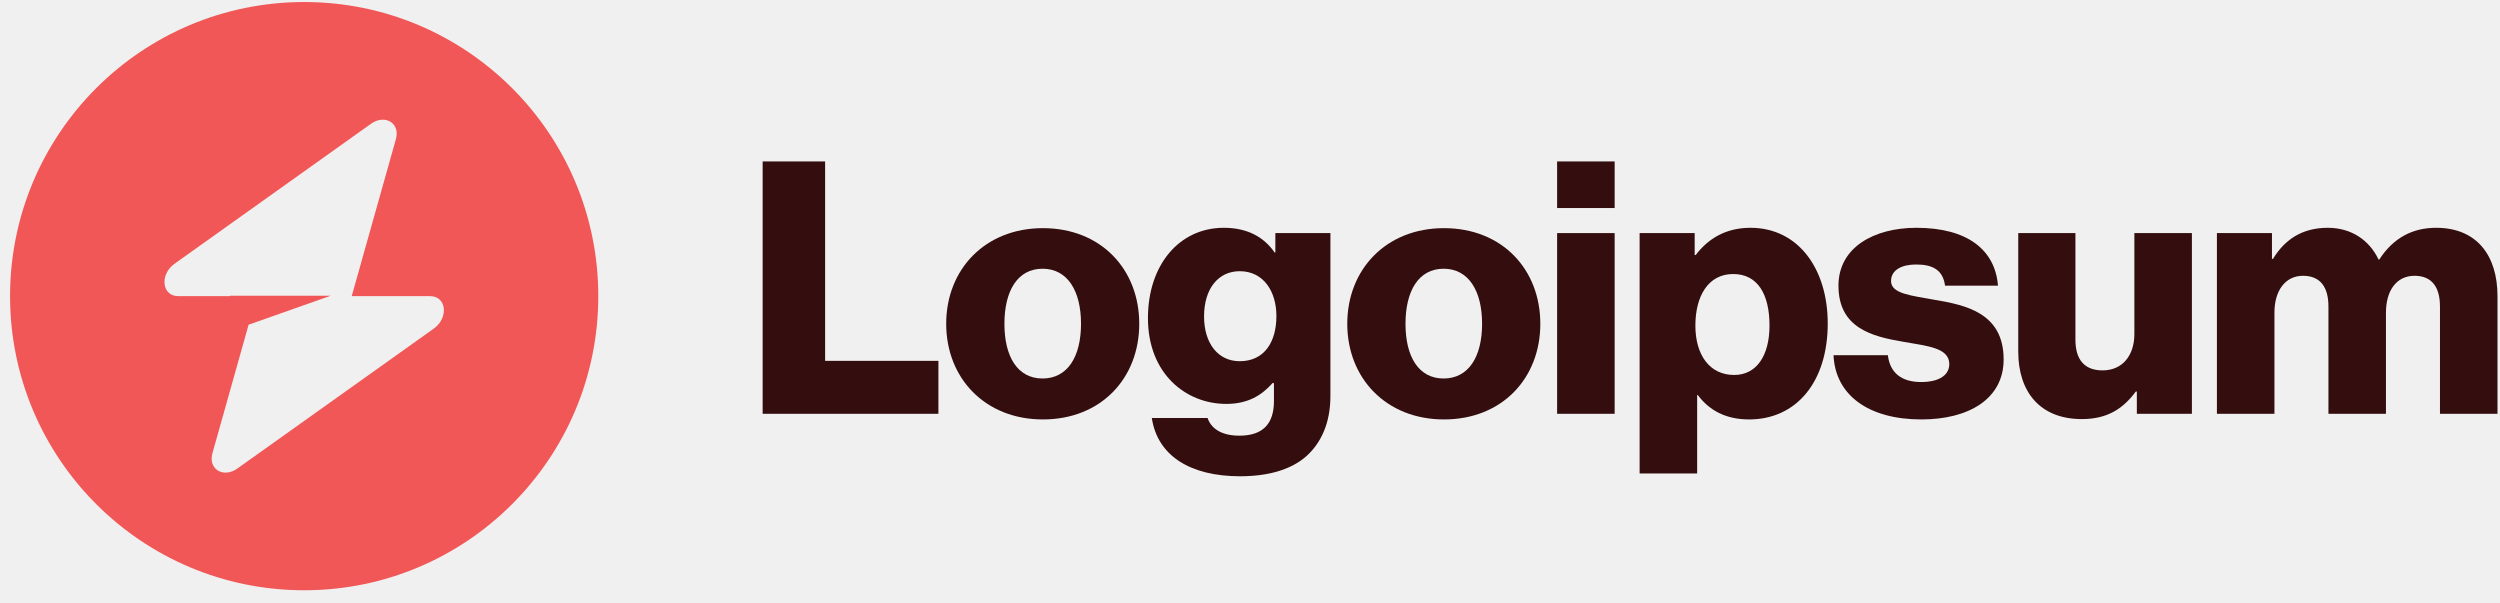
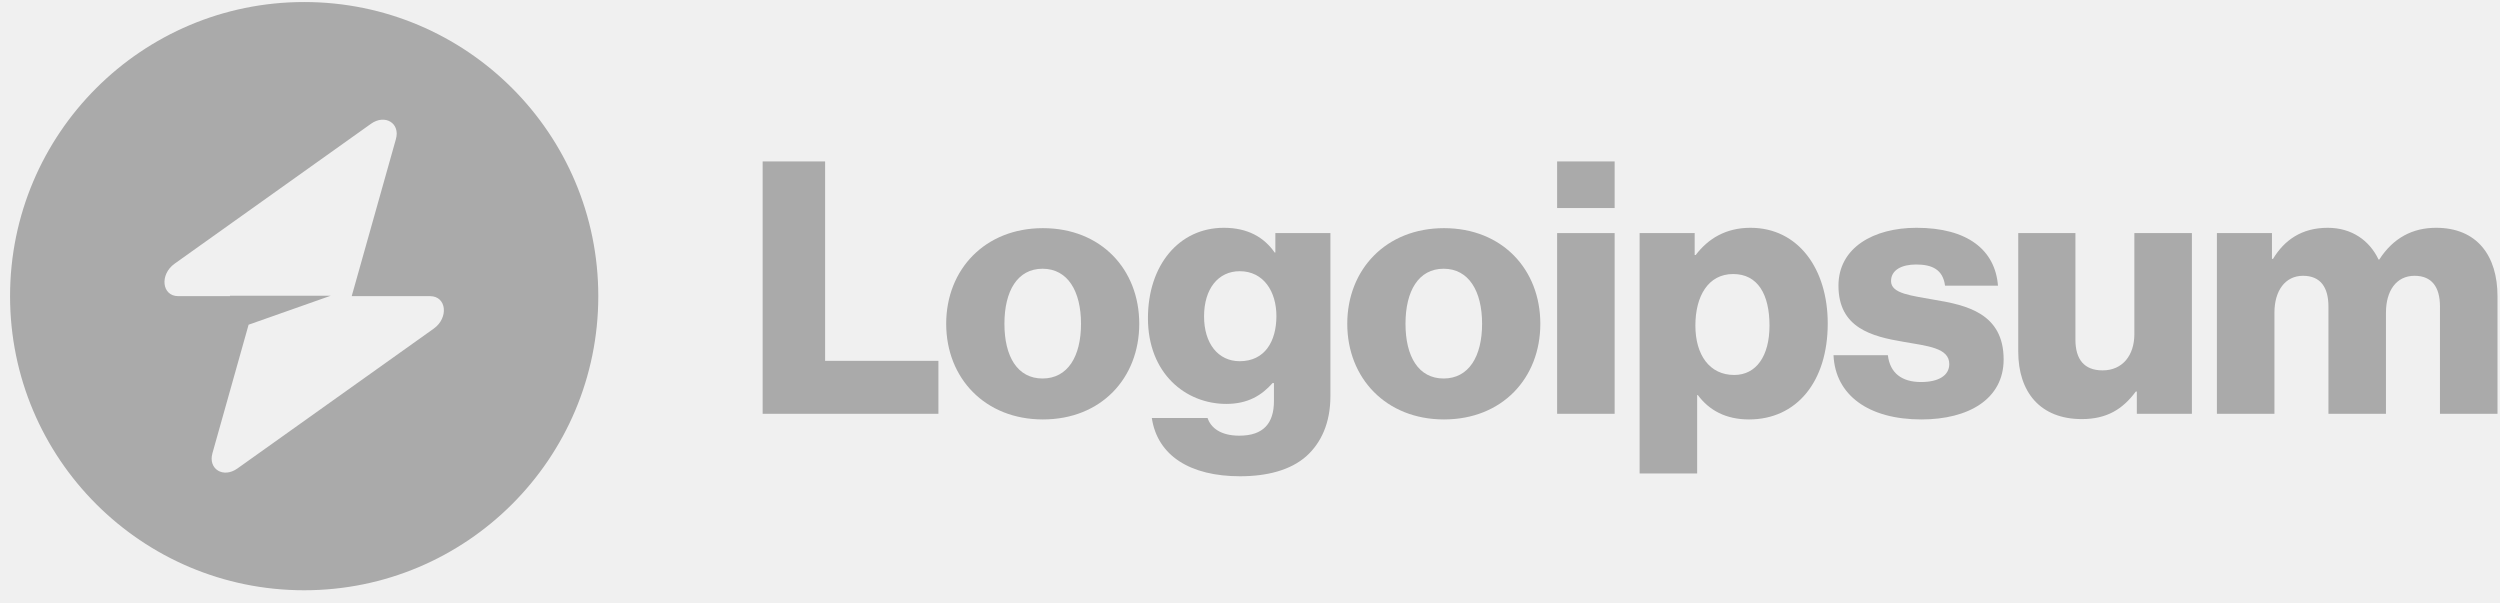
- <svg xmlns="http://www.w3.org/2000/svg" id="logo-54" width="170" height="41" viewBox="0 0 170 41" fill="none">
-   <path d="M51.86 28.138H63.812V24.538H56.108V10.978H51.86V28.138Z" class="cneutral" fill="#340E0E" />
-   <path d="M70.893 25.738C69.189 25.738 68.301 24.25 68.301 22.018C68.301 19.786 69.189 18.274 70.893 18.274C72.597 18.274 73.509 19.786 73.509 22.018C73.509 24.25 72.597 25.738 70.893 25.738ZM70.917 28.522C74.877 28.522 77.469 25.714 77.469 22.018C77.469 18.322 74.877 15.514 70.917 15.514C66.981 15.514 64.341 18.322 64.341 22.018C64.341 25.714 66.981 28.522 70.917 28.522Z" class="cneutral" fill="#340E0E" />
-   <path d="M84.324 32.386C86.148 32.386 87.756 31.978 88.836 31.018C89.82 30.13 90.468 28.786 90.468 26.938V15.85H86.724V17.17H86.676C85.956 16.138 84.852 15.49 83.22 15.49C80.172 15.49 78.06 18.034 78.06 21.634C78.06 25.402 80.628 27.466 83.388 27.466C84.876 27.466 85.812 26.866 86.532 26.05H86.628V27.274C86.628 28.762 85.932 29.626 84.276 29.626C82.98 29.626 82.332 29.074 82.116 28.426H78.324C78.708 30.994 80.94 32.386 84.324 32.386ZM84.3 24.562C82.836 24.562 81.876 23.362 81.876 21.514C81.876 19.642 82.836 18.442 84.3 18.442C85.932 18.442 86.796 19.834 86.796 21.49C86.796 23.218 86.004 24.562 84.3 24.562Z" class="cneutral" fill="#340E0E" />
-   <path d="M98.166 25.738C96.462 25.738 95.574 24.25 95.574 22.018C95.574 19.786 96.462 18.274 98.166 18.274C99.87 18.274 100.782 19.786 100.782 22.018C100.782 24.25 99.87 25.738 98.166 25.738ZM98.19 28.522C102.15 28.522 104.742 25.714 104.742 22.018C104.742 18.322 102.15 15.514 98.19 15.514C94.254 15.514 91.614 18.322 91.614 22.018C91.614 25.714 94.254 28.522 98.19 28.522Z" class="cneutral" fill="#340E0E" />
-   <path d="M105.884 28.138H109.796V15.85H105.884V28.138ZM105.884 14.146H109.796V10.978H105.884V14.146Z" class="cneutral" fill="#340E0E" />
-   <path d="M111.494 32.194H115.406V26.866H115.454C116.222 27.898 117.35 28.522 118.934 28.522C122.15 28.522 124.286 25.978 124.286 21.994C124.286 18.298 122.294 15.49 119.03 15.49C117.35 15.49 116.15 16.234 115.31 17.338H115.238V15.85H111.494V32.194ZM117.926 25.498C116.246 25.498 115.286 24.13 115.286 22.138C115.286 20.146 116.15 18.634 117.854 18.634C119.534 18.634 120.326 20.026 120.326 22.138C120.326 24.226 119.414 25.498 117.926 25.498Z" class="cneutral" fill="#340E0E" />
-   <path d="M130.655 28.522C133.871 28.522 136.247 27.13 136.247 24.442C136.247 21.298 133.703 20.746 131.543 20.386C129.983 20.098 128.591 19.978 128.591 19.114C128.591 18.346 129.335 17.986 130.295 17.986C131.375 17.986 132.119 18.322 132.263 19.426H135.863C135.671 17.002 133.799 15.49 130.319 15.49C127.415 15.49 125.015 16.834 125.015 19.426C125.015 22.306 127.295 22.882 129.431 23.242C131.063 23.53 132.551 23.65 132.551 24.754C132.551 25.546 131.807 25.978 130.631 25.978C129.335 25.978 128.519 25.378 128.375 24.154H124.679C124.799 26.866 127.055 28.522 130.655 28.522Z" class="cneutral" fill="#340E0E" />
-   <path d="M141.561 28.498C143.265 28.498 144.345 27.826 145.233 26.626H145.305V28.138H149.049V15.85H145.137V22.714C145.137 24.178 144.321 25.186 142.977 25.186C141.729 25.186 141.129 24.442 141.129 23.098V15.85H137.241V23.914C137.241 26.65 138.729 28.498 141.561 28.498Z" class="cneutral" fill="#340E0E" />
-   <path d="M150.75 28.138H154.662V21.25C154.662 19.786 155.382 18.754 156.606 18.754C157.782 18.754 158.334 19.522 158.334 20.842V28.138H162.246V21.25C162.246 19.786 162.942 18.754 164.19 18.754C165.366 18.754 165.918 19.522 165.918 20.842V28.138H169.83V20.146C169.83 17.386 168.438 15.49 165.654 15.49C164.07 15.49 162.75 16.162 161.79 17.65H161.742C161.118 16.33 159.894 15.49 158.286 15.49C156.51 15.49 155.334 16.33 154.566 17.602H154.494V15.85H150.75V28.138Z" class="cneutral" fill="#340E0E" />
-   <path fill-rule="evenodd" clip-rule="evenodd" d="M20.684 40.138C31.73 40.138 40.684 31.184 40.684 20.138C40.684 9.092 31.73 0.138 20.684 0.138C9.638 0.138 0.684 9.092 0.684 20.138C0.684 31.184 9.638 40.138 20.684 40.138ZM26.923 9.455C27.227 8.376 26.18 7.738 25.224 8.419L11.877 17.928C10.84 18.666 11.003 20.138 12.122 20.138L15.637 20.138V20.111H22.487L16.905 22.08L14.445 30.821C14.141 31.9 15.188 32.538 16.144 31.857L29.491 22.349C30.528 21.61 30.365 20.138 29.246 20.138L23.916 20.138L26.923 9.455Z" class="ccustom" fill="#F15757" />
+ <svg xmlns="http://www.w3.org/2000/svg" width="170" height="41" viewBox="0 0 170 41" fill="none">
+   <g clip-path="url(#clip0_21_14)">
+     <path d="M51.86 28.138H63.812V24.538H56.108V10.978H51.86V28.138Z" fill="#AAAAAA" />
+     <path d="M70.893 25.738C69.189 25.738 68.301 24.25 68.301 22.018C68.301 19.786 69.189 18.274 70.893 18.274C72.597 18.274 73.509 19.786 73.509 22.018C73.509 24.25 72.597 25.738 70.893 25.738ZM70.917 28.522C74.877 28.522 77.469 25.714 77.469 22.018C77.469 18.322 74.877 15.514 70.917 15.514C66.981 15.514 64.341 18.322 64.341 22.018C64.341 25.714 66.981 28.522 70.917 28.522Z" fill="#AAAAAA" />
+     <path d="M84.324 32.386C86.148 32.386 87.756 31.978 88.836 31.018C89.82 30.13 90.468 28.786 90.468 26.938V15.85H86.724V17.17H86.676C85.956 16.138 84.852 15.49 83.22 15.49C80.172 15.49 78.06 18.034 78.06 21.634C78.06 25.402 80.628 27.466 83.388 27.466C84.876 27.466 85.812 26.866 86.532 26.05H86.628V27.274C86.628 28.762 85.932 29.626 84.276 29.626C82.98 29.626 82.332 29.074 82.116 28.426H78.324C78.708 30.994 80.94 32.386 84.324 32.386ZM84.3 24.562C82.836 24.562 81.876 23.362 81.876 21.514C81.876 19.642 82.836 18.442 84.3 18.442C85.932 18.442 86.796 19.834 86.796 21.49C86.796 23.218 86.004 24.562 84.3 24.562Z" fill="#AAAAAA" />
+     <path d="M98.166 25.738C96.462 25.738 95.574 24.25 95.574 22.018C95.574 19.786 96.462 18.274 98.166 18.274C99.87 18.274 100.782 19.786 100.782 22.018C100.782 24.25 99.87 25.738 98.166 25.738ZM98.19 28.522C102.15 28.522 104.742 25.714 104.742 22.018C104.742 18.322 102.15 15.514 98.19 15.514C94.254 15.514 91.614 18.322 91.614 22.018C91.614 25.714 94.254 28.522 98.19 28.522Z" fill="#AAAAAA" />
+     <path d="M105.884 28.138H109.796V15.85H105.884V28.138ZM105.884 14.146H109.796V10.978H105.884V14.146Z" fill="#AAAAAA" />
+     <path d="M111.494 32.194H115.406V26.866H115.454C116.222 27.898 117.35 28.522 118.934 28.522C122.15 28.522 124.286 25.978 124.286 21.994C124.286 18.298 122.294 15.49 119.03 15.49C117.35 15.49 116.15 16.234 115.31 17.338H115.238V15.85H111.494V32.194ZM117.926 25.498C116.246 25.498 115.286 24.13 115.286 22.138C115.286 20.146 116.15 18.634 117.854 18.634C119.534 18.634 120.326 20.026 120.326 22.138C120.326 24.226 119.414 25.498 117.926 25.498Z" fill="#AAAAAA" />
+     <path d="M130.655 28.522C133.871 28.522 136.247 27.13 136.247 24.442C136.247 21.298 133.703 20.746 131.543 20.386C129.983 20.098 128.591 19.978 128.591 19.114C128.591 18.346 129.335 17.986 130.295 17.986C131.375 17.986 132.119 18.322 132.263 19.426H135.863C135.671 17.002 133.799 15.49 130.319 15.49C127.415 15.49 125.015 16.834 125.015 19.426C125.015 22.306 127.295 22.882 129.431 23.242C131.063 23.53 132.551 23.65 132.551 24.754C132.551 25.546 131.807 25.978 130.631 25.978C129.335 25.978 128.519 25.378 128.375 24.154H124.679C124.799 26.866 127.055 28.522 130.655 28.522Z" fill="#AAAAAA" />
+     <path d="M141.561 28.498C143.265 28.498 144.345 27.826 145.233 26.626H145.305V28.138H149.049V15.85H145.137V22.714C145.137 24.178 144.321 25.186 142.977 25.186C141.729 25.186 141.129 24.442 141.129 23.098V15.85H137.241V23.914C137.241 26.65 138.729 28.498 141.561 28.498Z" fill="#AAAAAA" />
+     <path d="M150.75 28.138H154.662V21.25C154.662 19.786 155.382 18.754 156.606 18.754C157.782 18.754 158.334 19.522 158.334 20.842V28.138H162.246V21.25C162.246 19.786 162.942 18.754 164.19 18.754C165.366 18.754 165.918 19.522 165.918 20.842V28.138H169.83V20.146C169.83 17.386 168.438 15.49 165.654 15.49C164.07 15.49 162.75 16.162 161.79 17.65H161.742C161.118 16.33 159.894 15.49 158.286 15.49C156.51 15.49 155.334 16.33 154.566 17.602H154.494V15.85H150.75V28.138Z" fill="#AAAAAA" />
+     <path fill-rule="evenodd" clip-rule="evenodd" d="M20.684 40.138C31.73 40.138 40.684 31.184 40.684 20.138C40.684 9.092 31.73 0.138 20.684 0.138C9.638 0.138 0.684 9.092 0.684 20.138C0.684 31.184 9.638 40.138 20.684 40.138ZM26.923 9.455C27.227 8.376 26.18 7.738 25.224 8.419L11.877 17.928C10.84 18.666 11.003 20.138 12.122 20.138H15.637V20.111H22.487L16.905 22.08L14.445 30.821C14.141 31.9 15.188 32.538 16.144 31.857L29.491 22.349C30.528 21.61 30.365 20.138 29.246 20.138H23.916L26.923 9.455Z" fill="#AAAAAA" />
+   </g>
+   <defs>
+     <clipPath id="clip0_21_14">
+       <rect width="170" height="41" fill="white" />
+     </clipPath>
+   </defs>
</svg>
